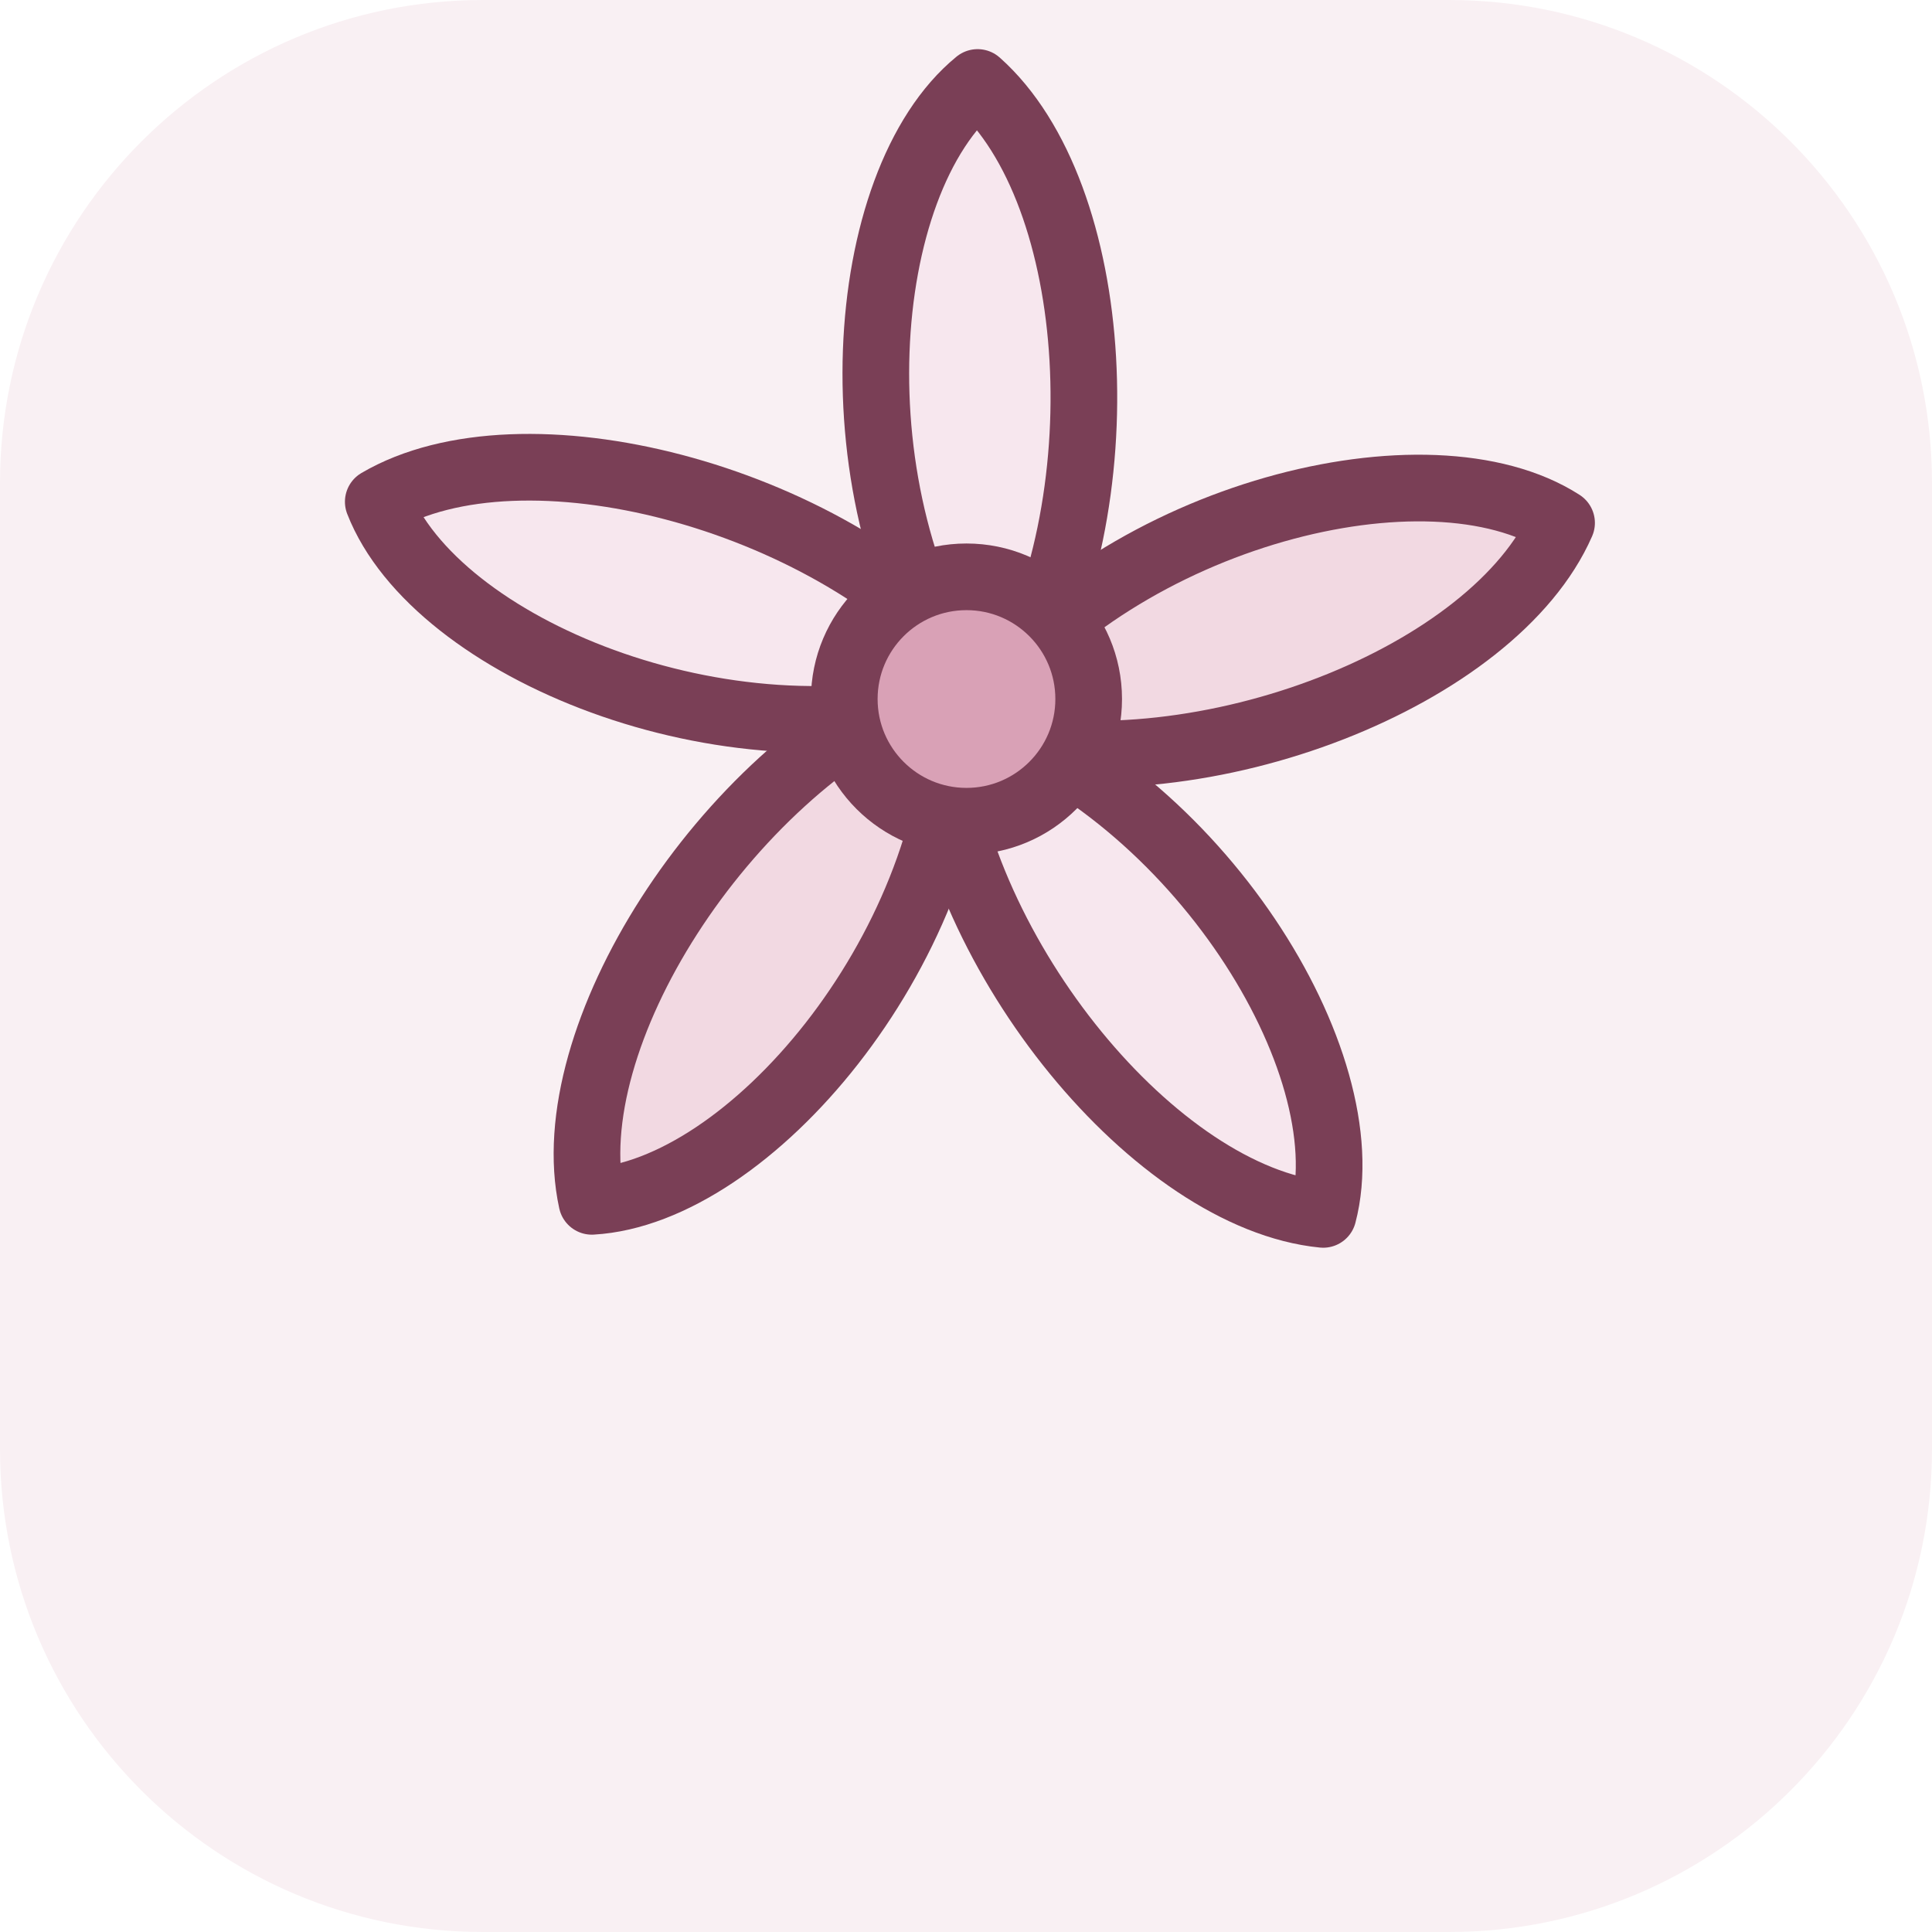
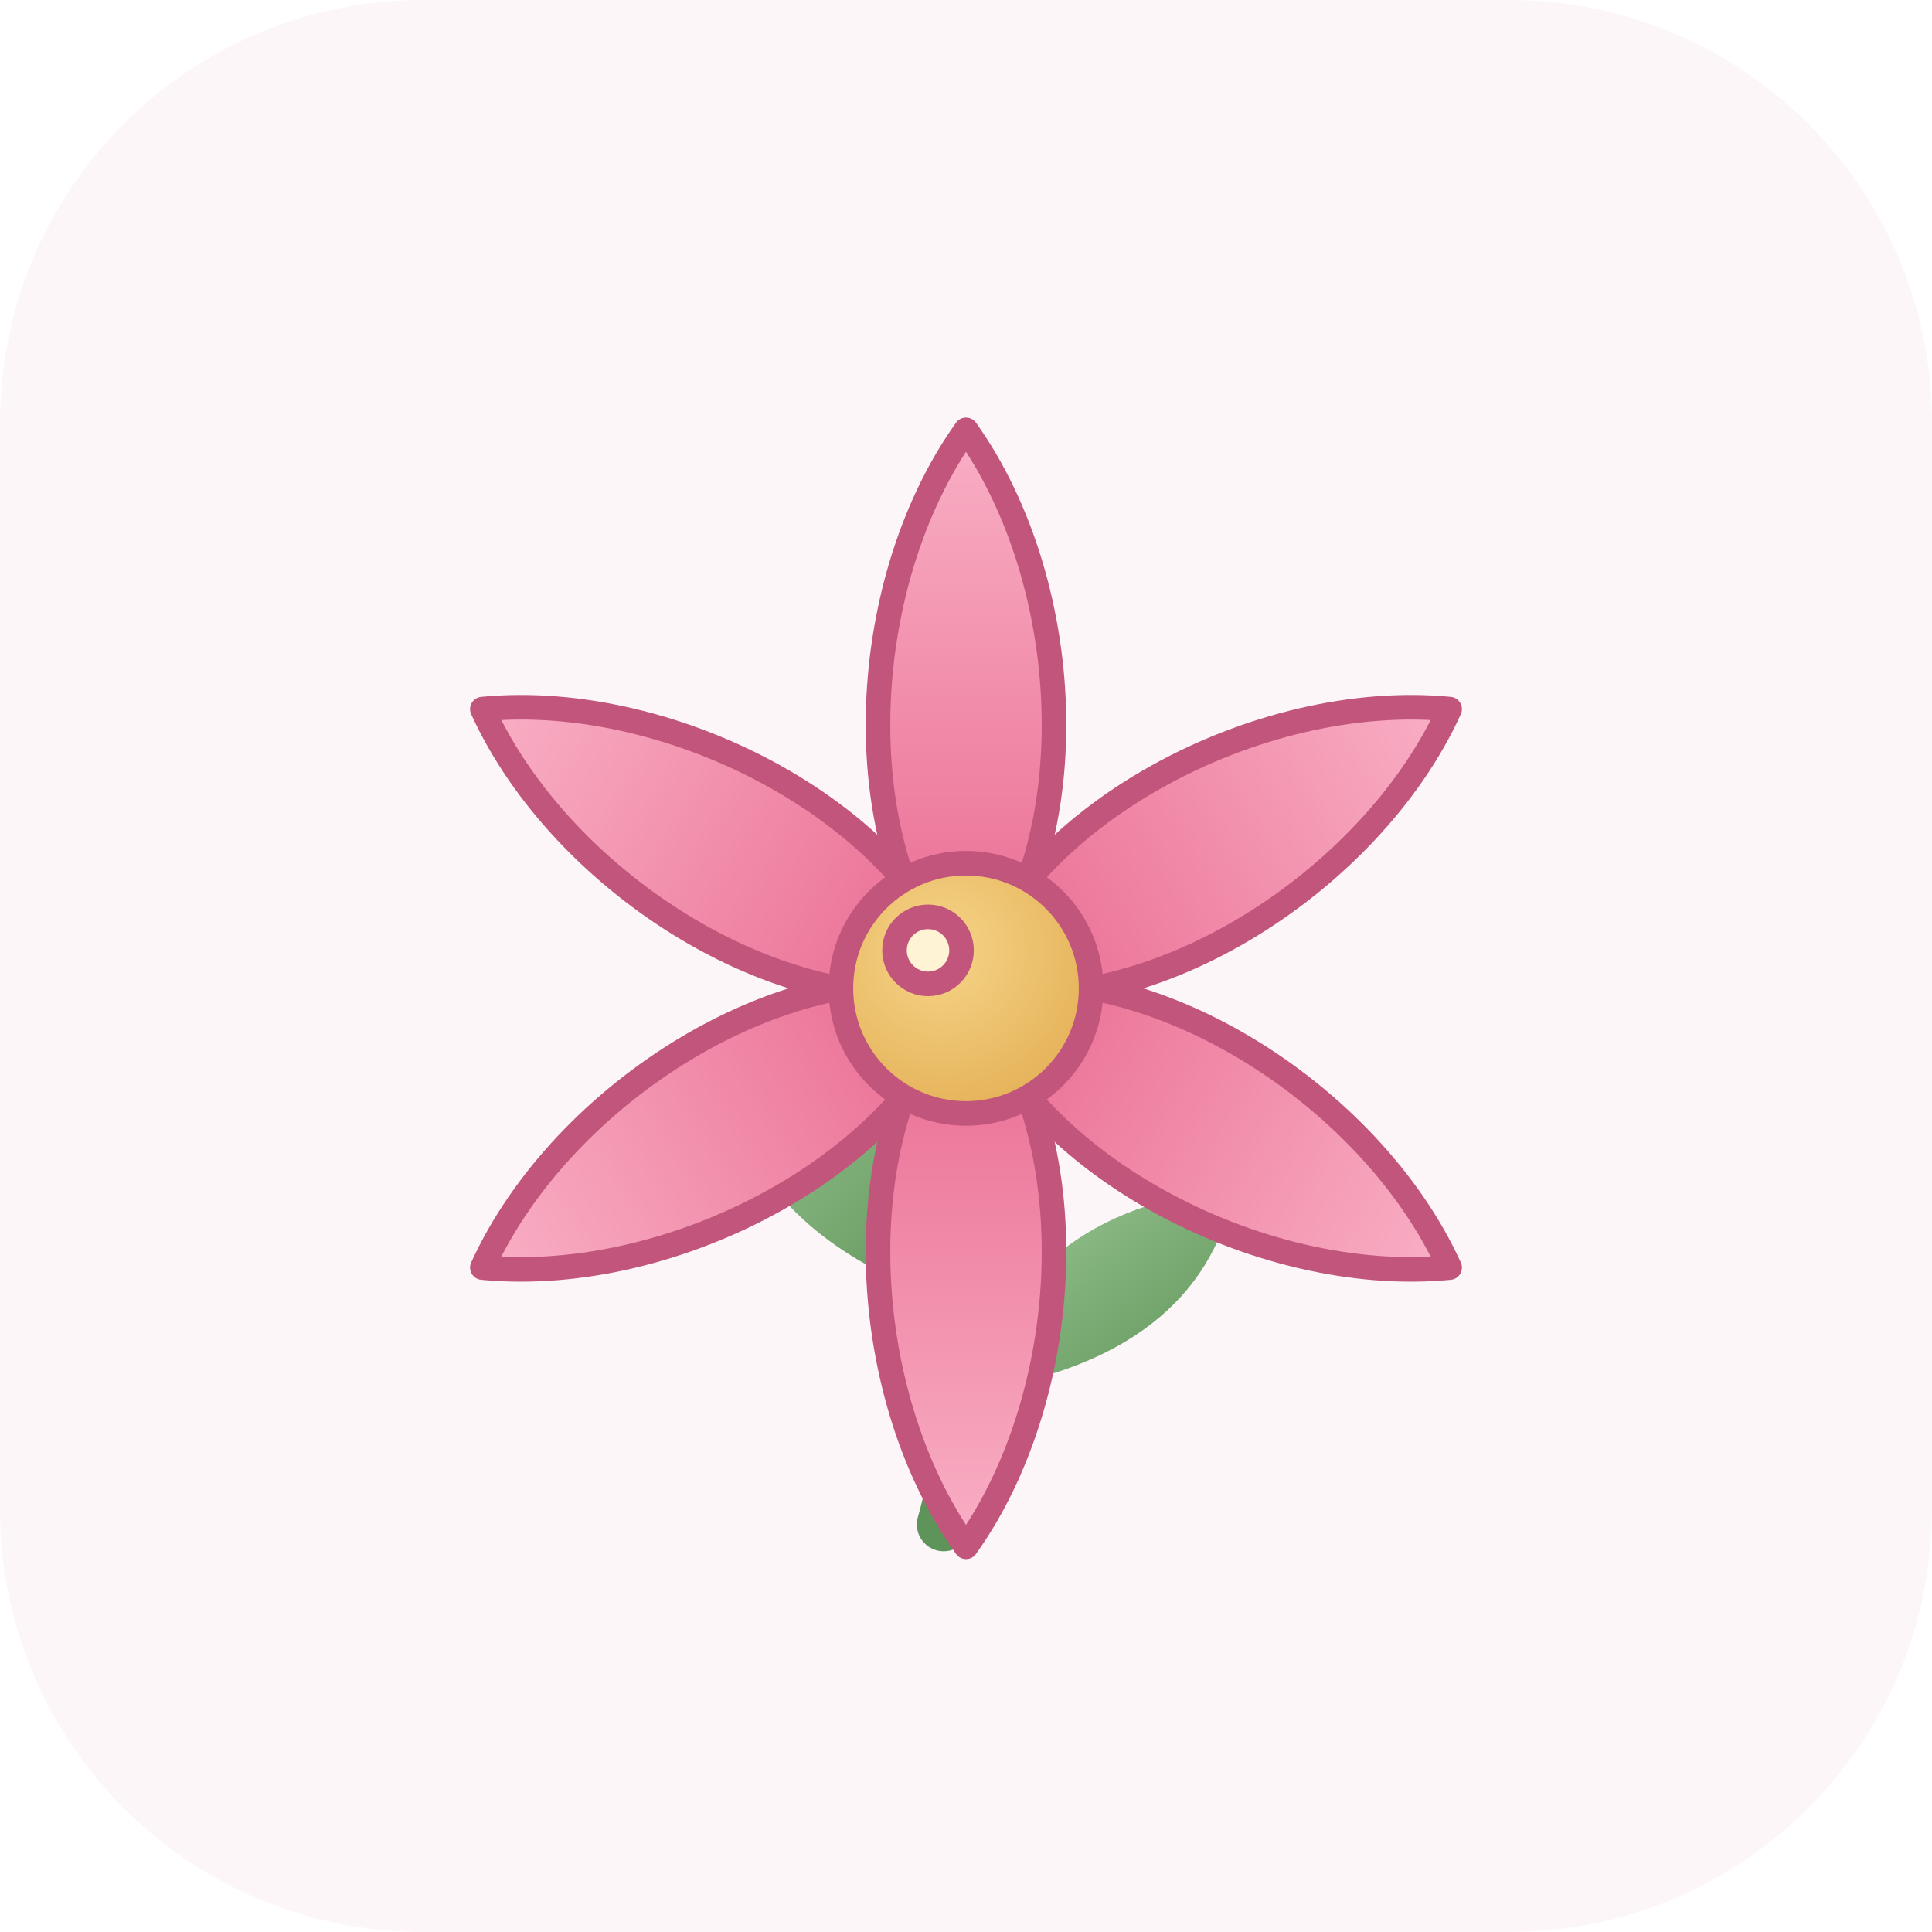
<svg xmlns="http://www.w3.org/2000/svg" viewBox="0 0 64 64">
-   <defs>
-     <path id="fpetal" d="M32 26.5 C27.2 19.5 28 8.2 32.4 4.6 C36.9 8.6 37.6 19.8 33.6 26.6 C33.1 27.4 32.6 27.4 32 26.5 Z" />
-   </defs>
-   <rect width="64" height="64" rx="16" fill="#F9F0F3" />
-   <g stroke="#7A3F56" stroke-width="2.4" stroke-linecap="round" stroke-linejoin="round" transform="translate(0 -1.5) scale(0.92) translate(2.8 0)">
-     <use href="#fpetal" fill="#F7E7EE" />
-     <use href="#fpetal" fill="#F2D9E2" transform="rotate(72 32 27)" />
-     <use href="#fpetal" fill="#F7E7EE" transform="rotate(144 32 27)" />
-     <use href="#fpetal" fill="#F2D9E2" transform="rotate(216 32 27)" />
-     <use href="#fpetal" fill="#F7E7EE" transform="rotate(288 32 27)" />
-     <circle cx="32" cy="26.8" r="4.4" fill="#D9A1B6" />
+   <rect width="64" height="64" rx="14" fill="#FDF6F9" />
+   <g transform="translate(32 32) scale(0.74) translate(-32 -32)">
+     <defs>
+       <linearGradient id="fp1" x1="0" y1="0" x2="0" y2="1">
+         <stop offset="0" stop-color="#F9AFC5" />
+         <stop offset="1" stop-color="#E9698F" />
+       </linearGradient>
+       <linearGradient id="fp2" x1="0" y1="0" x2="0" y2="1">
+         <stop offset="0" stop-color="#FBCFA3" />
+         <stop offset="1" stop-color="#F0956B" />
+       </linearGradient>
+       <radialGradient id="fc" cx="0.4" cy="0.35" r="0.9">
+         <stop offset="0" stop-color="#F6D488" />
+         <stop offset="1" stop-color="#DFA648" />
+       </radialGradient>
+       <linearGradient id="fl" x1="0" y1="0" x2="1" y2="1">
+         <stop offset="0" stop-color="#9CC794" />
+         <stop offset="1" stop-color="#5E9459" />
+       </linearGradient>
+     </defs>
+     <path d="M32 34 C31 42 33 50 31 57" stroke="#5E9459" stroke-width="2.4" stroke-linecap="round" />
+     <path d="M31.4 47 C25 45 21.5 41 21 36 C27.5 37 31 41 31.4 47 Z" fill="url(#fl)" />
+     <path d="M32.6 51 C39 50 43 47 44 42 C37.5 42.5 33.5 46 32.6 51 Z" fill="url(#fl)" />
+     <g stroke="#C2557B" stroke-width="1.1" stroke-linecap="round" stroke-linejoin="round">
+       <path id="pp" d="M32 33 C26.5 27 27 15 32 8 C37 15 37.5 27 32 33 Z" fill="url(#fp1)" />
+       <use href="#pp" fill="url(#fp2)" transform="rotate(60 32 33)" />
+       <use href="#pp" fill="url(#fp1)" transform="rotate(120 32 33)" />
+       <use href="#pp" fill="url(#fp2)" transform="rotate(180 32 33)" />
+       <use href="#pp" fill="url(#fp1)" transform="rotate(240 32 33)" />
+       <use href="#pp" fill="url(#fp2)" transform="rotate(300 32 33)" />
+       <circle cx="32" cy="33" r="5.6" fill="url(#fc)" />
+       <circle cx="30.3" cy="31.3" r="1.5" fill="#FFF3D6" />
+     </g>
  </g>
</svg>
